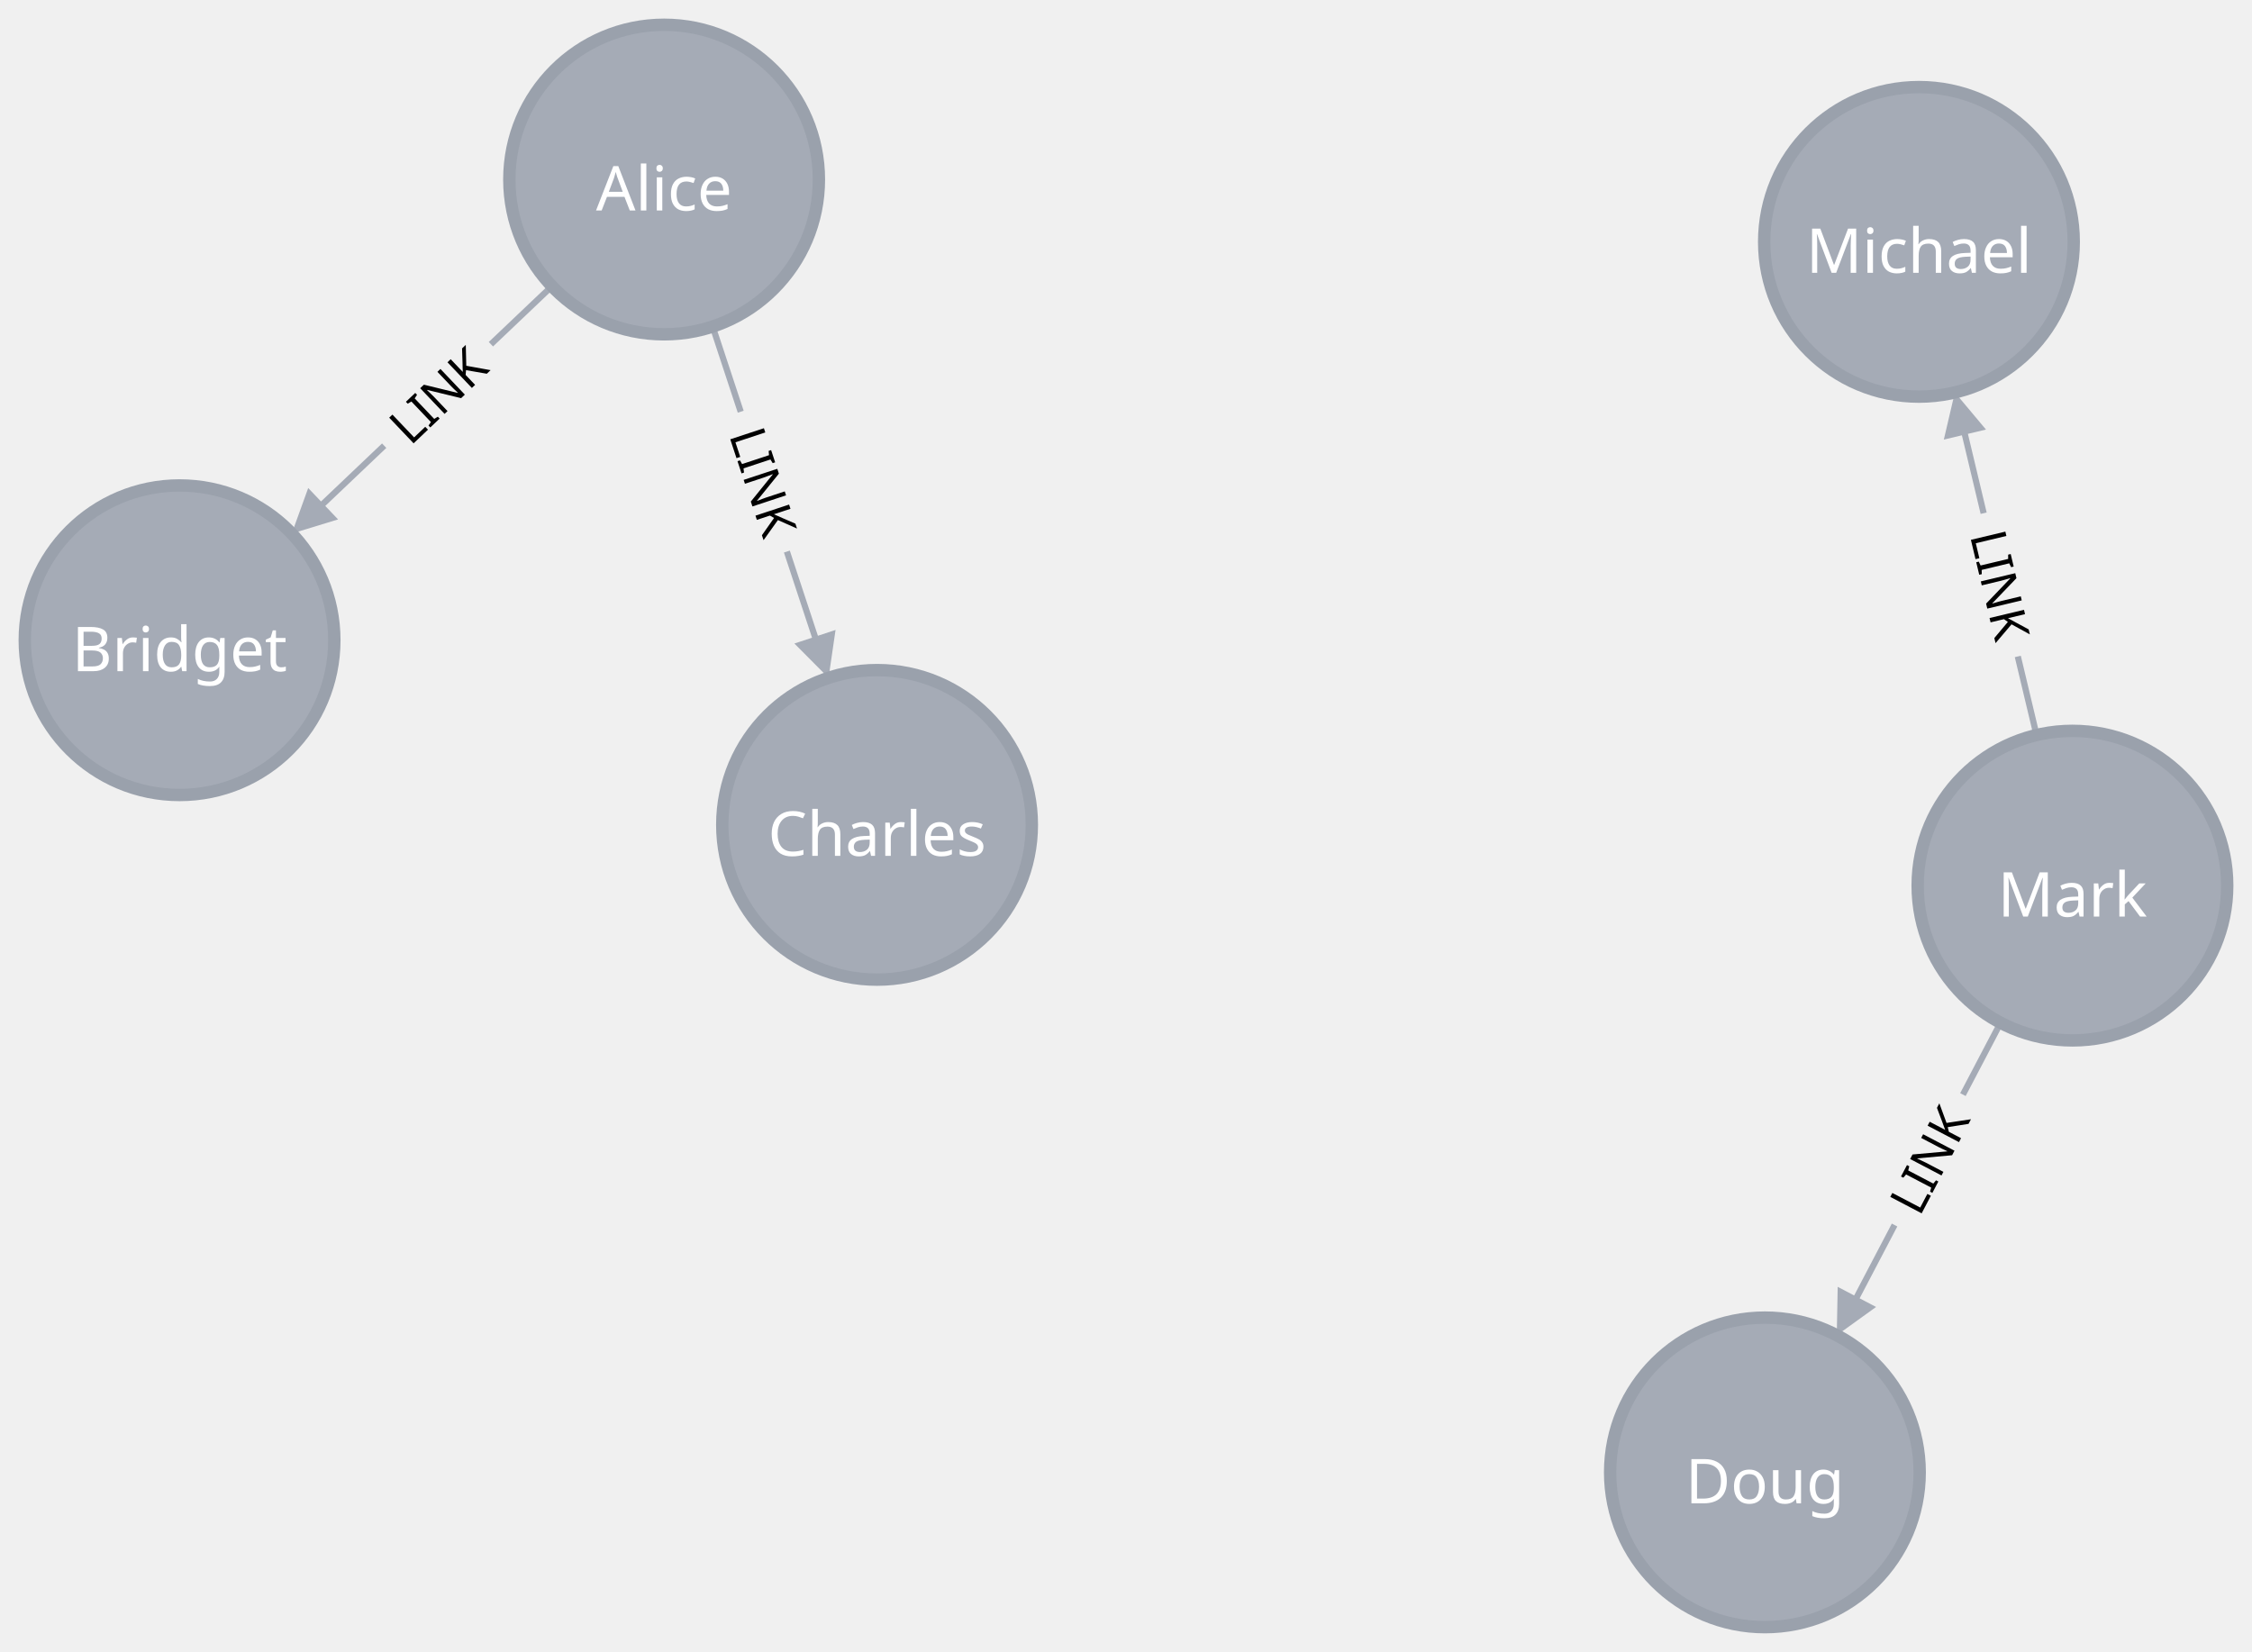
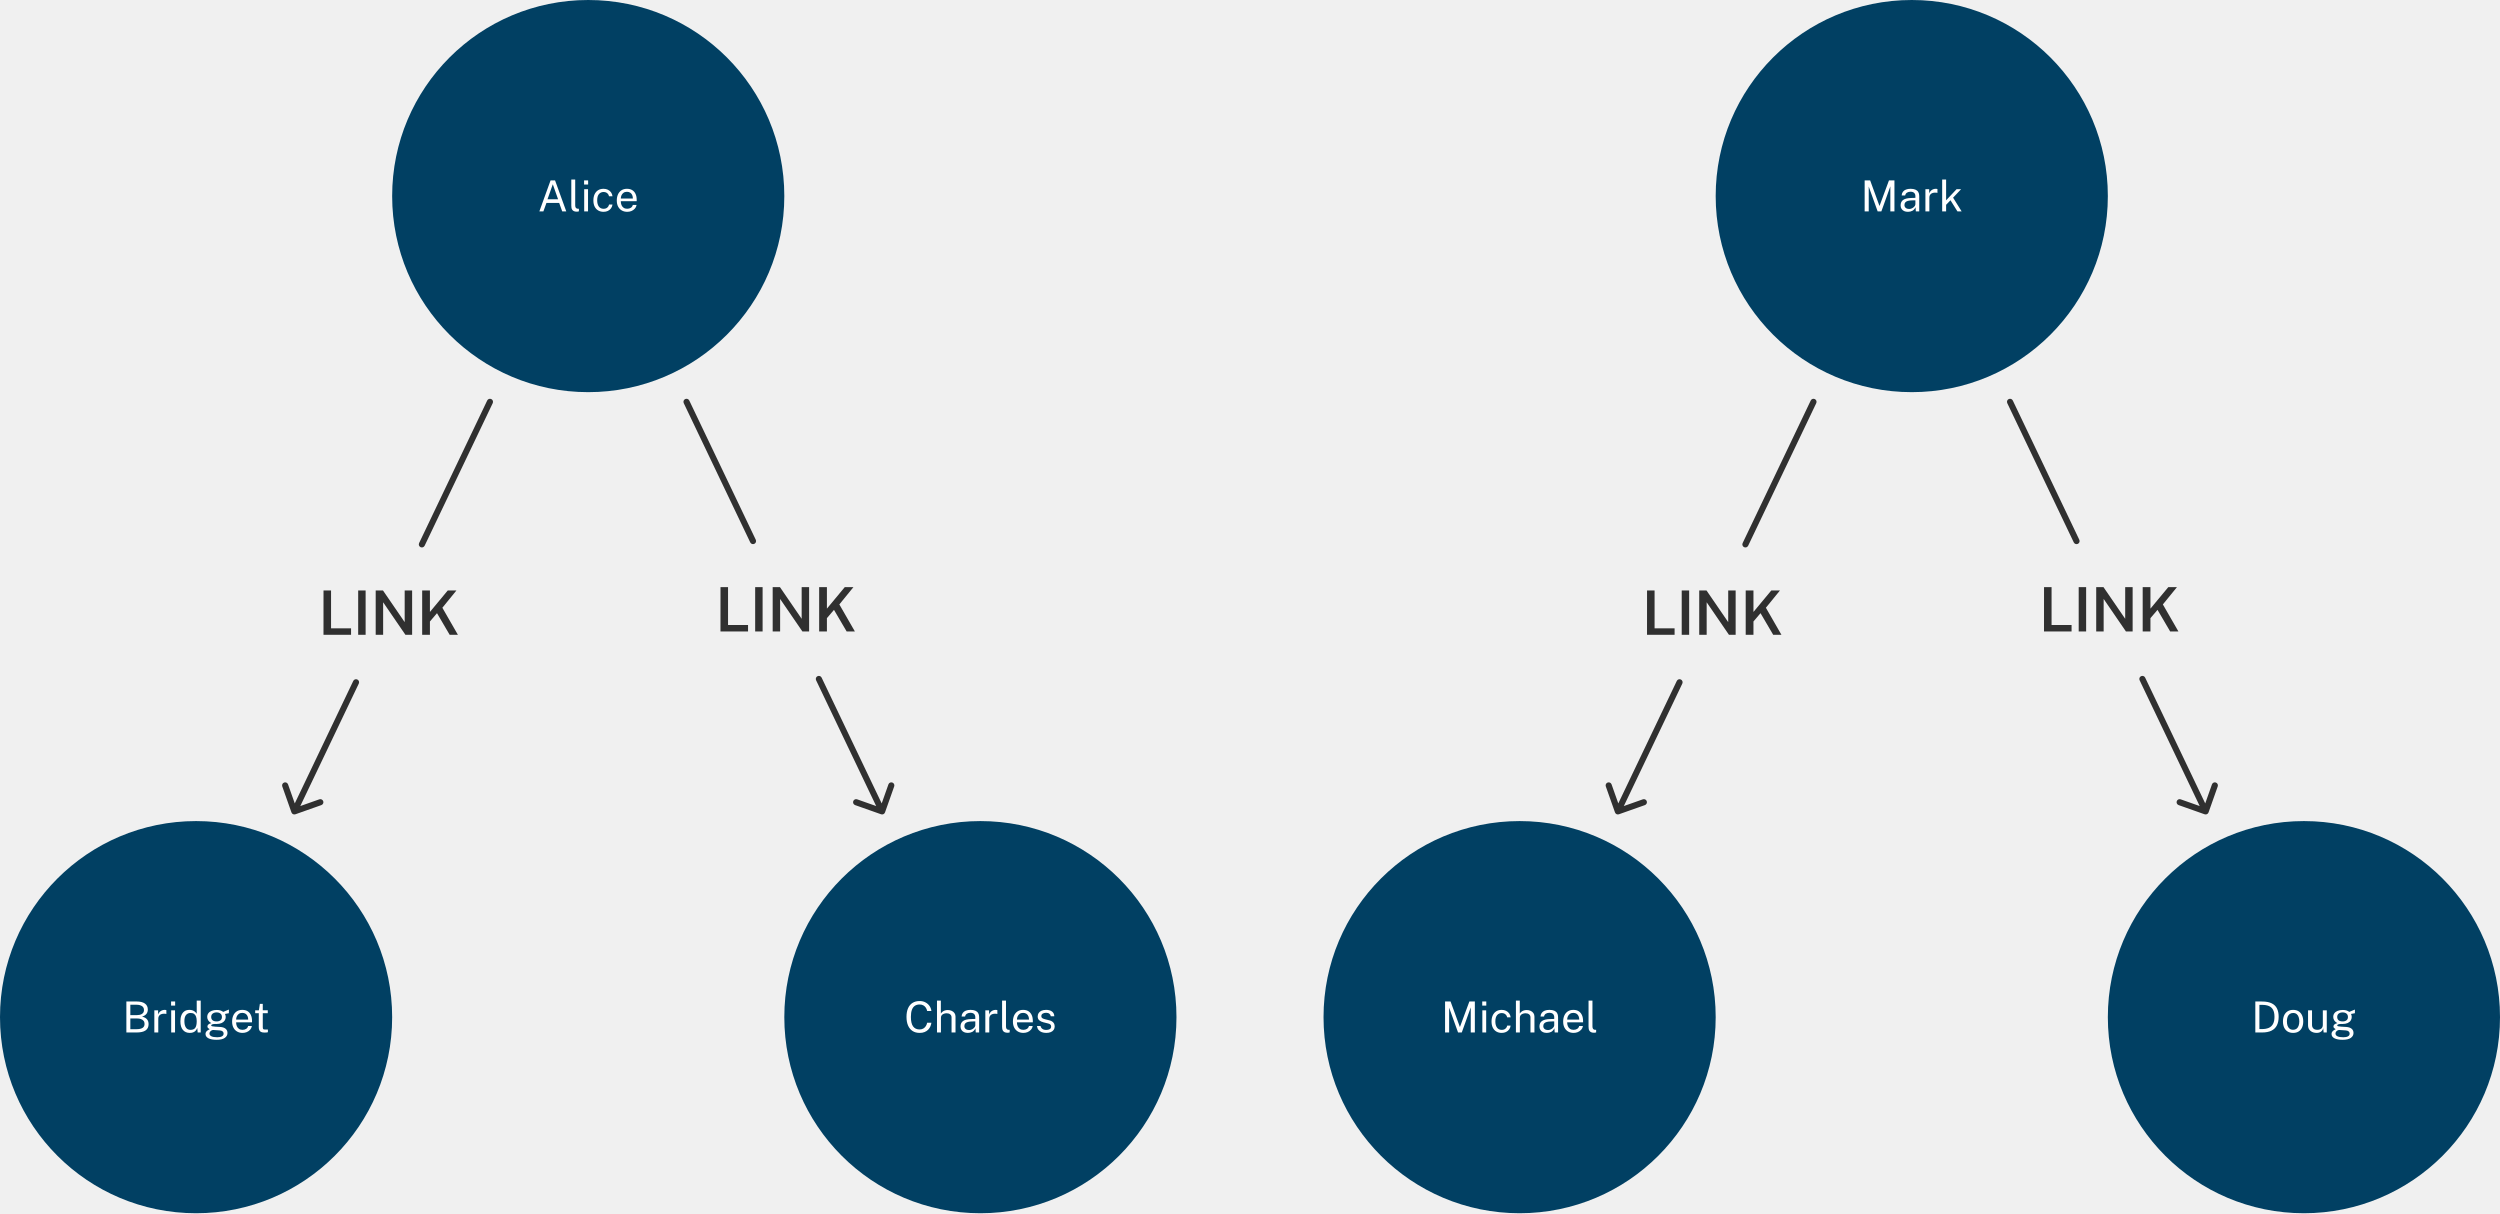
- <svg xmlns="http://www.w3.org/2000/svg" width="363.722" height="266.815" viewBox="-94.558 -27.415 363.722 266.815">
-   <g class="layer relationships">
-     <g class="relationship" transform="translate(240.1642 115.6295) rotate(477.6593)">
-       <path class="outline" fill="#A5ABB6" stroke="none" d="M 25 0.5 L 38.106 0.5 L 38.106 -0.5 L 25 -0.5 Z M 61.891 0.5 L 74.997 0.5 L 74.997 3.5 L 81.997 0 L 74.997 -3.5 L 74.997 -0.5 L 61.891 -0.5 Z" />
-       <text text-anchor="middle" pointer-events="none" font-size="8px" fill="#000000" x="49.999" y="3" transform="rotate(180 49.99865 0)" font-family="sans-serif">LINK</text>
-     </g>
-     <g class="relationship" transform="translate(240.1642 115.6295) rotate(256.5901)">
-       <path class="outline" fill="#A5ABB6" stroke="none" d="M 25 0.5 L 38.055 0.5 L 38.055 -0.5 L 25 -0.5 Z M 61.84 0.5 L 74.895 0.5 L 74.895 3.5 L 81.895 0 L 74.895 -3.5 L 74.895 -0.5 L 61.84 -0.5 Z" />
-       <text text-anchor="middle" pointer-events="none" font-size="8px" fill="#000000" x="49.947" y="3" transform="rotate(180 49.94735 0)" font-family="sans-serif">LINK</text>
-     </g>
-     <g class="relationship" transform="translate(12.70404 1.584596) rotate(431.7393)">
-       <path class="outline" fill="#A5ABB6" stroke="none" d="M 25 0.5 L 39.487 0.5 L 39.487 -0.5 L 25 -0.5 Z M 63.272 0.5 L 77.759 0.5 L 77.759 3.5 L 84.759 0 L 77.759 -3.5 L 77.759 -0.5 L 63.272 -0.5 Z" />
-       <text text-anchor="middle" pointer-events="none" font-size="8px" fill="#000000" x="51.379" y="3" font-family="sans-serif">LINK</text>
-     </g>
-     <g class="relationship" transform="translate(12.70404 1.584596) rotate(496.4465)">
-       <path class="outline" fill="#A5ABB6" stroke="none" d="M 25 0.5 L 38.601 0.5 L 38.601 -0.5 L 25 -0.5 Z M 62.386 0.5 L 75.988 0.5 L 75.988 3.5 L 82.988 0 L 75.988 -3.5 L 75.988 -0.5 L 62.386 -0.5 Z" />
-       <text text-anchor="middle" pointer-events="none" font-size="8px" fill="#000000" x="50.494" y="3" transform="rotate(180 50.49379 0)" font-family="sans-serif">LINK</text>
-     </g>
-   </g>
-   <g class="layer nodes">
-     <g class="node" transform="translate(47.09594,105.8158)">
-       <circle class="outline" cx="0" cy="0" r="25" fill="#A5ABB6" stroke="#9AA1AC" stroke-width="2px" />
-       <text text-anchor="middle" pointer-events="none" font-family="sans-serif" dy="1.562" font-size="25" fill="#FFFFFF" />
-       <text text-anchor="middle" pointer-events="none" y="5" font-size="10px" fill="#FFFFFF" font-family="sans-serif"> Charles</text>
-     </g>
-     <g class="node" transform="translate(190.4946,210.3995)">
-       <circle class="outline" cx="0" cy="0" r="25" fill="#A5ABB6" stroke="#9AA1AC" stroke-width="2px" />
-       <text text-anchor="middle" pointer-events="none" font-family="sans-serif" dy="1.562" font-size="25" fill="#FFFFFF" />
-       <text text-anchor="middle" pointer-events="none" y="5" font-size="10px" fill="#FFFFFF" font-family="sans-serif"> Doug</text>
-     </g>
-     <g class="node" transform="translate(240.1642,115.6295)">
-       <circle class="outline" cx="0" cy="0" r="25" fill="#A5ABB6" stroke="#9AA1AC" stroke-width="2px" />
-       <text text-anchor="middle" pointer-events="none" font-family="sans-serif" dy="1.562" font-size="25" fill="#FFFFFF" />
-       <text text-anchor="middle" pointer-events="none" y="5" font-size="10px" fill="#FFFFFF" font-family="sans-serif"> Mark</text>
-     </g>
-     <g class="node" transform="translate(215.3737,11.64919)">
-       <circle class="outline" cx="0" cy="0" r="25" fill="#A5ABB6" stroke="#9AA1AC" stroke-width="2px" />
-       <text text-anchor="middle" pointer-events="none" font-family="sans-serif" dy="1.562" font-size="25" fill="#FFFFFF" />
-       <text text-anchor="middle" pointer-events="none" y="5" font-size="10px" fill="#FFFFFF" font-family="sans-serif"> Michael</text>
-     </g>
-     <g class="node" transform="translate(12.70404,1.584596)">
-       <circle class="outline" cx="0" cy="0" r="25" fill="#A5ABB6" stroke="#9AA1AC" stroke-width="2px" />
-       <text text-anchor="middle" pointer-events="none" font-family="sans-serif" dy="1.562" font-size="25" fill="#FFFFFF" />
-       <text text-anchor="middle" pointer-events="none" y="5" font-size="10px" fill="#FFFFFF" font-family="sans-serif"> Alice</text>
-     </g>
-     <g class="node" transform="translate(-65.55797,75.99142)">
-       <circle class="outline" cx="0" cy="0" r="25" fill="#A5ABB6" stroke="#9AA1AC" stroke-width="2px" />
-       <text text-anchor="middle" pointer-events="none" font-family="sans-serif" dy="1.562" font-size="25" fill="#FFFFFF" />
-       <text text-anchor="middle" pointer-events="none" y="5" font-size="10px" fill="#FFFFFF" font-family="sans-serif"> Bridget</text>
-     </g>
-   </g>
+ <svg xmlns="http://www.w3.org/2000/svg" width="816" height="396" viewBox="0 0 816 396" fill="none">
+   <path d="M256 332C256 296.654 284.654 268 320 268C355.346 268 384 296.654 384 332C384 367.346 355.346 396 320 396C284.654 396 256 367.346 256 332Z" fill="#014063" />
+   <path d="M300.185 337.14C299.275 337.14 298.498 336.932 297.854 336.517C297.215 336.102 296.725 335.504 296.384 334.725C296.048 333.946 295.88 333.005 295.88 331.904C295.88 330.807 296.048 329.874 296.384 329.104C296.72 328.334 297.208 327.748 297.847 327.347C298.491 326.941 299.27 326.738 300.185 326.738C300.899 326.738 301.531 326.887 302.082 327.186C302.633 327.48 303.076 327.874 303.412 328.369C303.748 328.864 303.946 329.407 304.007 330H302.628C302.553 329.603 302.411 329.244 302.201 328.922C301.991 328.6 301.716 328.343 301.375 328.152C301.034 327.961 300.626 327.865 300.15 327.865C299.539 327.865 299.021 328.01 298.596 328.299C298.176 328.584 297.856 329.025 297.637 329.622C297.422 330.219 297.315 330.985 297.315 331.918C297.315 333.327 297.555 334.363 298.036 335.026C298.521 335.684 299.226 336.013 300.15 336.013C300.626 336.013 301.034 335.913 301.375 335.712C301.716 335.511 301.991 335.243 302.201 334.907C302.411 334.571 302.553 334.207 302.628 333.815H304.007C303.956 334.244 303.839 334.66 303.657 335.061C303.48 335.458 303.235 335.812 302.922 336.125C302.609 336.438 302.224 336.685 301.767 336.867C301.314 337.049 300.787 337.14 300.185 337.14ZM305.834 337V326.598H307.094V330.826C307.215 330.625 307.378 330.439 307.584 330.266C307.789 330.089 308.039 329.946 308.333 329.839C308.627 329.727 308.967 329.671 309.355 329.671C309.826 329.671 310.253 329.76 310.636 329.937C311.018 330.11 311.322 330.357 311.546 330.679C311.77 331.001 311.882 331.384 311.882 331.827V337H310.587V332.086C310.587 331.652 310.437 331.318 310.139 331.085C309.845 330.847 309.46 330.728 308.984 330.728C308.662 330.728 308.358 330.782 308.074 330.889C307.789 330.992 307.558 331.15 307.381 331.365C307.208 331.575 307.122 331.843 307.122 332.17V337H305.834ZM315.903 337.14C315.431 337.14 315.016 337.058 314.657 336.895C314.302 336.727 314.022 336.487 313.817 336.174C313.616 335.861 313.516 335.483 313.516 335.04C313.516 334.237 313.796 333.64 314.356 333.248C314.916 332.856 315.814 332.646 317.051 332.618L318.339 332.583V332.016C318.339 331.573 318.206 331.223 317.94 330.966C317.674 330.705 317.263 330.574 316.708 330.574C316.292 330.579 315.926 330.677 315.609 330.868C315.291 331.059 315.088 331.372 315 331.806H313.859C313.887 331.335 314.017 330.938 314.251 330.616C314.489 330.289 314.822 330.042 315.252 329.874C315.681 329.706 316.187 329.622 316.771 329.622C317.401 329.622 317.923 329.711 318.339 329.888C318.759 330.065 319.071 330.327 319.277 330.672C319.487 331.017 319.592 331.442 319.592 331.946V337H318.486L318.388 335.642C318.112 336.207 317.758 336.599 317.324 336.818C316.894 337.033 316.421 337.14 315.903 337.14ZM316.288 336.209C316.535 336.209 316.778 336.165 317.016 336.076C317.258 335.987 317.478 335.868 317.674 335.719C317.874 335.565 318.035 335.395 318.157 335.208C318.278 335.017 318.339 334.821 318.339 334.62V333.381L317.268 333.402C316.712 333.411 316.25 333.467 315.882 333.57C315.513 333.673 315.235 333.834 315.049 334.053C314.862 334.272 314.769 334.559 314.769 334.914C314.769 335.32 314.911 335.637 315.196 335.866C315.48 336.095 315.844 336.209 316.288 336.209ZM321.611 337V329.762H322.843V331.155C322.964 330.81 323.135 330.525 323.354 330.301C323.573 330.072 323.823 329.902 324.103 329.79C324.388 329.678 324.682 329.622 324.985 329.622C325.092 329.622 325.197 329.629 325.3 329.643C325.403 329.657 325.482 329.68 325.538 329.713V330.966C325.468 330.933 325.377 330.912 325.265 330.903C325.158 330.889 325.067 330.882 324.992 330.882C324.703 330.863 324.432 330.882 324.18 330.938C323.928 330.989 323.706 331.08 323.515 331.211C323.324 331.342 323.172 331.514 323.06 331.729C322.953 331.939 322.899 332.196 322.899 332.499V337H321.611ZM328.907 337.091C328.515 337.091 328.197 337.037 327.955 336.93C327.717 336.823 327.532 336.678 327.402 336.496C327.276 336.314 327.189 336.106 327.143 335.873C327.101 335.635 327.08 335.39 327.08 335.138V326.598H328.354V335.012C328.354 335.376 328.424 335.649 328.564 335.831C328.708 336.013 328.909 336.113 329.166 336.132L329.558 336.139V336.979C329.45 337.012 329.338 337.037 329.222 337.056C329.105 337.079 329 337.091 328.907 337.091ZM334.035 337.14C333.363 337.14 332.771 336.993 332.257 336.699C331.744 336.405 331.343 335.983 331.053 335.432C330.764 334.881 330.619 334.221 330.619 333.451C330.619 332.69 330.75 332.023 331.011 331.449C331.273 330.875 331.651 330.427 332.145 330.105C332.645 329.783 333.244 329.622 333.944 329.622C334.626 329.622 335.202 329.769 335.673 330.063C336.145 330.357 336.502 330.772 336.744 331.309C336.992 331.841 337.115 332.473 337.115 333.206V333.682H331.928C331.928 334.139 332.003 334.555 332.152 334.928C332.306 335.297 332.537 335.591 332.845 335.81C333.153 336.029 333.543 336.139 334.014 336.139C334.476 336.139 334.873 336.032 335.204 335.817C335.54 335.602 335.755 335.292 335.848 334.886H337.066C336.982 335.376 336.786 335.789 336.478 336.125C336.175 336.461 335.809 336.715 335.379 336.888C334.955 337.056 334.507 337.14 334.035 337.14ZM331.935 332.807H335.869C335.869 332.392 335.799 332.018 335.659 331.687C335.519 331.351 335.305 331.087 335.015 330.896C334.731 330.7 334.371 330.602 333.937 330.602C333.485 330.602 333.109 330.712 332.81 330.931C332.512 331.146 332.29 331.423 332.145 331.764C332.001 332.1 331.931 332.448 331.935 332.807ZM341.469 337.14C340.965 337.14 340.496 337.063 340.062 336.909C339.633 336.75 339.276 336.505 338.991 336.174C338.706 335.838 338.529 335.411 338.459 334.893H339.635C339.696 335.178 339.812 335.416 339.985 335.607C340.158 335.794 340.37 335.936 340.622 336.034C340.879 336.127 341.159 336.174 341.462 336.174C341.952 336.174 342.346 336.083 342.645 335.901C342.944 335.719 343.093 335.439 343.093 335.061C343.093 334.795 343.014 334.583 342.855 334.424C342.701 334.261 342.458 334.142 342.127 334.067L340.629 333.696C340.046 333.556 339.579 333.337 339.229 333.038C338.884 332.739 338.709 332.322 338.704 331.785C338.704 331.36 338.807 330.987 339.012 330.665C339.217 330.343 339.523 330.089 339.929 329.902C340.34 329.715 340.851 329.622 341.462 329.622C342.251 329.622 342.885 329.799 343.366 330.154C343.847 330.504 344.099 331.02 344.122 331.701H342.974C342.927 331.356 342.773 331.083 342.512 330.882C342.251 330.677 341.896 330.574 341.448 330.574C340.991 330.574 340.615 330.667 340.321 330.854C340.032 331.036 339.887 331.321 339.887 331.708C339.887 331.965 339.99 332.168 340.195 332.317C340.405 332.462 340.708 332.583 341.105 332.681L342.561 333.045C342.892 333.134 343.168 333.25 343.387 333.395C343.606 333.54 343.779 333.701 343.905 333.878C344.031 334.055 344.12 334.242 344.171 334.438C344.227 334.629 344.255 334.814 344.255 334.991C344.255 335.434 344.145 335.817 343.926 336.139C343.707 336.456 343.389 336.704 342.974 336.881C342.559 337.054 342.057 337.14 341.469 337.14Z" fill="white" />
+   <path d="M0 332C0 296.654 28.654 268 64 268C99.346 268 128 296.654 128 332C128 367.346 99.346 396 64 396C28.654 396 0 367.346 0 332Z" fill="#014063" />
+   <path d="M41.247 337V326.878H44.502C45.734 326.878 46.665 327.104 47.295 327.557C47.93 328.01 48.247 328.663 48.247 329.517C48.247 330.054 48.107 330.513 47.827 330.896C47.552 331.279 47.066 331.594 46.371 331.841C46.768 331.925 47.102 332.046 47.372 332.205C47.648 332.364 47.867 332.55 48.03 332.765C48.198 332.975 48.317 333.208 48.387 333.465C48.462 333.722 48.499 333.992 48.499 334.277C48.499 335.192 48.172 335.875 47.519 336.328C46.87 336.776 45.9 337 44.607 337H41.247ZM42.542 335.922H44.593C45.438 335.922 46.08 335.784 46.518 335.509C46.962 335.229 47.183 334.8 47.183 334.221C47.183 333.796 47.074 333.453 46.854 333.192C46.639 332.926 46.348 332.732 45.979 332.611C45.611 332.49 45.2 332.429 44.747 332.429H42.542V335.922ZM42.542 331.33H44.747C45.013 331.33 45.277 331.304 45.538 331.253C45.8 331.202 46.04 331.113 46.259 330.987C46.478 330.861 46.656 330.693 46.791 330.483C46.926 330.268 46.994 330 46.994 329.678C46.994 329.09 46.768 328.656 46.315 328.376C45.867 328.091 45.284 327.949 44.565 327.949H42.542V331.33ZM50.374 337V329.762H51.606V331.155C51.727 330.81 51.897 330.525 52.117 330.301C52.336 330.072 52.586 329.902 52.866 329.79C53.15 329.678 53.444 329.622 53.748 329.622C53.855 329.622 53.96 329.629 54.063 329.643C54.165 329.657 54.245 329.68 54.301 329.713V330.966C54.231 330.933 54.14 330.912 54.028 330.903C53.92 330.889 53.829 330.882 53.755 330.882C53.465 330.863 53.195 330.882 52.943 330.938C52.691 330.989 52.469 331.08 52.278 331.211C52.086 331.342 51.935 331.514 51.823 331.729C51.715 331.939 51.662 332.196 51.662 332.499V337H50.374ZM55.877 337V329.762H57.13V337H55.877ZM55.843 328.229V326.885H57.166V328.229H55.843ZM61.941 337.14C60.998 337.14 60.251 336.818 59.7 336.174C59.154 335.53 58.882 334.59 58.882 333.353C58.882 332.602 58.991 331.946 59.211 331.386C59.43 330.826 59.759 330.392 60.197 330.084C60.636 329.776 61.182 329.622 61.836 329.622C62.185 329.622 62.493 329.666 62.76 329.755C63.026 329.844 63.257 329.956 63.453 330.091C63.648 330.226 63.807 330.366 63.928 330.511C64.055 330.656 64.148 330.789 64.209 330.91V326.598H65.517V337H64.523L64.383 335.516C64.337 335.656 64.262 335.819 64.159 336.006C64.057 336.188 63.912 336.368 63.725 336.545C63.544 336.718 63.306 336.86 63.011 336.972C62.718 337.084 62.361 337.14 61.941 337.14ZM62.172 336.146C62.9 336.146 63.42 335.924 63.733 335.481C64.05 335.033 64.209 334.303 64.209 333.29C64.204 332.725 64.134 332.245 63.998 331.848C63.863 331.451 63.648 331.15 63.355 330.945C63.065 330.735 62.678 330.63 62.193 330.63C61.6 330.63 61.117 330.842 60.743 331.267C60.37 331.692 60.184 332.366 60.184 333.29C60.184 334.195 60.352 334.898 60.688 335.397C61.023 335.896 61.518 336.146 62.172 336.146ZM70.687 339.394C69.553 339.394 68.668 339.228 68.034 338.897C67.399 338.57 67.082 338.101 67.082 337.49C67.082 337.229 67.142 337.007 67.264 336.825C67.385 336.638 67.53 336.484 67.698 336.363C67.866 336.242 68.022 336.146 68.167 336.076C68.311 336.001 68.407 335.948 68.454 335.915C68.37 335.868 68.269 335.81 68.153 335.74C68.036 335.67 67.931 335.577 67.838 335.46C67.749 335.343 67.705 335.192 67.705 335.005C67.705 334.776 67.812 334.566 68.027 334.375C68.241 334.184 68.561 334.041 68.986 333.948C68.561 333.733 68.23 333.449 67.992 333.094C67.754 332.739 67.635 332.354 67.635 331.939C67.635 331.472 67.761 331.066 68.013 330.721C68.265 330.376 68.626 330.112 69.098 329.93C69.569 329.743 70.131 329.65 70.785 329.65C71.256 329.65 71.65 329.706 71.968 329.818C72.29 329.925 72.588 330.079 72.864 330.28C72.938 330.247 73.057 330.198 73.221 330.133C73.384 330.063 73.561 329.988 73.753 329.909C73.949 329.83 74.131 329.755 74.299 329.685C74.471 329.61 74.609 329.554 74.712 329.517L74.705 330.714L73.438 330.952C73.512 331.101 73.571 331.265 73.613 331.442C73.655 331.619 73.676 331.785 73.676 331.939C73.676 332.364 73.564 332.749 73.34 333.094C73.12 333.439 72.787 333.715 72.339 333.92C71.891 334.125 71.331 334.228 70.659 334.228C70.603 334.228 70.53 334.228 70.442 334.228C70.358 334.223 70.285 334.219 70.225 334.214C69.73 334.228 69.389 334.284 69.203 334.382C69.021 334.475 68.93 334.58 68.93 334.697C68.93 334.832 69.035 334.926 69.245 334.977C69.455 335.028 69.809 335.073 70.309 335.11C70.491 335.119 70.715 335.131 70.981 335.145C71.251 335.159 71.552 335.178 71.884 335.201C72.64 335.248 73.223 335.441 73.634 335.782C74.044 336.123 74.25 336.582 74.25 337.161C74.25 337.819 73.956 338.356 73.368 338.771C72.784 339.186 71.891 339.394 70.687 339.394ZM70.918 338.561C71.585 338.561 72.096 338.461 72.451 338.26C72.81 338.059 72.99 337.756 72.99 337.35C72.99 337.061 72.88 336.825 72.661 336.643C72.441 336.456 72.11 336.349 71.667 336.321L69.637 336.188C69.455 336.179 69.266 336.225 69.07 336.328C68.874 336.426 68.708 336.564 68.573 336.741C68.437 336.918 68.37 337.119 68.37 337.343C68.37 337.726 68.577 338.024 68.993 338.239C69.408 338.454 70.05 338.561 70.918 338.561ZM70.701 333.395C71.219 333.395 71.636 333.274 71.954 333.031C72.276 332.788 72.437 332.429 72.437 331.953C72.437 331.463 72.276 331.09 71.954 330.833C71.636 330.576 71.219 330.448 70.701 330.448C70.169 330.448 69.739 330.579 69.413 330.84C69.091 331.097 68.93 331.468 68.93 331.953C68.93 332.41 69.084 332.765 69.392 333.017C69.704 333.269 70.141 333.395 70.701 333.395ZM79.177 337.14C78.505 337.14 77.912 336.993 77.399 336.699C76.885 336.405 76.484 335.983 76.195 335.432C75.906 334.881 75.761 334.221 75.761 333.451C75.761 332.69 75.891 332.023 76.153 331.449C76.414 330.875 76.792 330.427 77.287 330.105C77.786 329.783 78.386 329.622 79.086 329.622C79.767 329.622 80.344 329.769 80.815 330.063C81.286 330.357 81.643 330.772 81.886 331.309C82.133 331.841 82.257 332.473 82.257 333.206V333.682H77.07C77.07 334.139 77.144 334.555 77.294 334.928C77.448 335.297 77.679 335.591 77.987 335.81C78.295 336.029 78.684 336.139 79.156 336.139C79.618 336.139 80.014 336.032 80.346 335.817C80.682 335.602 80.897 335.292 80.99 334.886H82.208C82.124 335.376 81.928 335.789 81.62 336.125C81.317 336.461 80.95 336.715 80.521 336.888C80.096 337.056 79.648 337.14 79.177 337.14ZM77.077 332.807H81.011C81.011 332.392 80.941 332.018 80.801 331.687C80.661 331.351 80.446 331.087 80.157 330.896C79.872 330.7 79.513 330.602 79.079 330.602C78.626 330.602 78.251 330.712 77.952 330.931C77.653 331.146 77.431 331.423 77.287 331.764C77.142 332.1 77.072 332.448 77.077 332.807ZM86.372 337.035C85.873 337.035 85.486 336.967 85.21 336.832C84.935 336.697 84.741 336.496 84.629 336.23C84.522 335.964 84.468 335.637 84.468 335.25V330.707H83.292V329.762H84.503L84.818 327.655H85.77V329.755H87.401V330.707H85.77V335.208C85.77 335.465 85.796 335.654 85.847 335.775C85.903 335.892 85.994 335.966 86.12 335.999C86.246 336.032 86.424 336.048 86.652 336.048H87.443V336.916C87.355 336.949 87.219 336.977 87.037 337C86.86 337.023 86.638 337.035 86.372 337.035Z" fill="white" />
+   <path d="M128 64C128 28.654 156.654 0 192 0C227.346 0 256 28.654 256 64C256 99.346 227.346 128 192 128C156.654 128 128 99.346 128 64Z" fill="#014063" />
+   <path d="M176.045 69L179.706 58.878H181.169L184.83 69H183.507L182.513 66.228H178.362L177.361 69H176.045ZM178.705 65.038H182.156L180.434 60.145L178.705 65.038ZM188.301 69.091C187.909 69.091 187.592 69.037 187.349 68.93C187.111 68.823 186.927 68.678 186.796 68.496C186.67 68.314 186.584 68.106 186.537 67.873C186.495 67.635 186.474 67.39 186.474 67.138V58.598H187.748V67.012C187.748 67.376 187.818 67.649 187.958 67.831C188.103 68.013 188.304 68.113 188.56 68.132L188.952 68.139V68.979C188.845 69.012 188.733 69.037 188.616 69.056C188.5 69.079 188.395 69.091 188.301 69.091ZM190.679 69V61.762H191.932V69H190.679ZM190.644 60.229V58.885H191.967V60.229H190.644ZM197.015 69.14C196.362 69.14 195.783 68.998 195.279 68.713C194.78 68.428 194.388 68.008 194.103 67.453C193.823 66.898 193.683 66.216 193.683 65.409C193.683 64.653 193.812 63.993 194.068 63.428C194.33 62.859 194.708 62.415 195.202 62.098C195.702 61.781 196.306 61.622 197.015 61.622C197.533 61.622 197.998 61.722 198.408 61.923C198.824 62.119 199.164 62.399 199.43 62.763C199.696 63.127 199.86 63.556 199.92 64.051H198.772C198.73 63.799 198.632 63.568 198.478 63.358C198.329 63.148 198.131 62.98 197.883 62.854C197.641 62.728 197.354 62.665 197.022 62.665C196.402 62.665 195.895 62.889 195.503 63.337C195.116 63.785 194.922 64.471 194.922 65.395C194.922 66.23 195.1 66.9 195.454 67.404C195.814 67.903 196.341 68.153 197.036 68.153C197.368 68.153 197.657 68.09 197.904 67.964C198.152 67.833 198.35 67.663 198.499 67.453C198.649 67.238 198.744 67.01 198.786 66.767H199.913C199.853 67.252 199.687 67.672 199.416 68.027C199.15 68.382 198.81 68.657 198.394 68.853C197.984 69.044 197.524 69.14 197.015 69.14ZM204.736 69.14C204.064 69.14 203.472 68.993 202.958 68.699C202.445 68.405 202.044 67.983 201.754 67.432C201.465 66.881 201.32 66.221 201.32 65.451C201.32 64.69 201.451 64.023 201.712 63.449C201.974 62.875 202.352 62.427 202.846 62.105C203.346 61.783 203.945 61.622 204.645 61.622C205.327 61.622 205.903 61.769 206.374 62.063C206.846 62.357 207.203 62.772 207.445 63.309C207.693 63.841 207.816 64.473 207.816 65.206V65.682H202.629C202.629 66.139 202.704 66.555 202.853 66.928C203.007 67.297 203.238 67.591 203.546 67.81C203.854 68.029 204.244 68.139 204.715 68.139C205.177 68.139 205.574 68.032 205.905 67.817C206.241 67.602 206.456 67.292 206.549 66.886H207.767C207.683 67.376 207.487 67.789 207.179 68.125C206.876 68.461 206.51 68.715 206.08 68.888C205.656 69.056 205.208 69.14 204.736 69.14ZM202.636 64.807H206.57C206.57 64.392 206.5 64.018 206.36 63.687C206.22 63.351 206.006 63.087 205.716 62.896C205.432 62.7 205.072 62.602 204.638 62.602C204.186 62.602 203.81 62.712 203.511 62.931C203.213 63.146 202.991 63.423 202.846 63.764C202.702 64.1 202.632 64.448 202.636 64.807Z" fill="white" />
+   <path d="M224.978 130.727C224.74 130.229 224.143 130.018 223.644 130.256C223.146 130.494 222.935 131.091 223.173 131.589L224.075 131.158L224.978 130.727ZM244.88 177.039C245.118 177.537 245.715 177.748 246.214 177.51C246.712 177.272 246.923 176.675 246.685 176.177L245.783 176.608L244.88 177.039ZM268.178 221.177C267.939 220.679 267.343 220.468 266.844 220.706C266.346 220.944 266.135 221.541 266.373 222.039L267.275 221.608L268.178 221.177ZM267.793 222.692L266.89 223.123V223.123L267.793 222.692ZM287.591 265.784C288.111 265.969 288.683 265.696 288.867 265.175L291.867 256.69C292.051 256.169 291.778 255.598 291.257 255.414C290.736 255.229 290.165 255.502 289.981 256.023L287.315 263.566L279.772 260.899C279.251 260.715 278.68 260.988 278.496 261.508C278.312 262.029 278.585 262.601 279.105 262.785L287.591 265.784ZM224.075 131.158L223.173 131.589L244.88 177.039L245.783 176.608L246.685 176.177L224.978 130.727L224.075 131.158ZM267.275 221.608L266.373 222.039L266.89 223.123L267.793 222.692L268.695 222.261L268.178 221.177L267.275 221.608ZM267.793 222.692L266.89 223.123L287.022 265.273L287.924 264.842L288.826 264.411L268.695 222.261L267.793 222.692Z" fill="black" fill-opacity="0.8" />
+   <path d="M235.162 206.108L235.172 191.648H237.632V204.008H244.162V206.108H235.162ZM246.485 206.108V191.648H248.915V206.108H246.485ZM252.202 206.108V191.648H254.582L261.662 201.978V191.648H264.093V206.108H261.903L254.632 195.498V206.108H252.202ZM267.373 206.108V191.648H269.903V198.658L275.723 191.648H278.553L273.963 197.288L279.033 206.108H276.343L272.213 199.058L269.903 201.768V206.108H267.373Z" fill="black" fill-opacity="0.8" />
+   <path d="M160.826 131.589C161.064 131.091 160.853 130.494 160.355 130.256C159.857 130.018 159.26 130.229 159.022 130.727L159.924 131.158L160.826 131.589ZM159.493 132.061L160.395 132.492V132.492L159.493 132.061ZM138.217 176.608L137.314 176.177V176.177L138.217 176.608ZM136.797 177.261C136.558 177.759 136.77 178.356 137.268 178.594C137.766 178.832 138.363 178.621 138.601 178.123L137.699 177.692L136.797 177.261ZM117.109 223.123C117.347 222.625 117.136 222.028 116.637 221.79C116.139 221.552 115.542 221.763 115.304 222.261L116.206 222.692L117.109 223.123ZM95.132 265.175C95.317 265.696 95.888 265.969 96.409 265.784L104.894 262.785C105.415 262.601 105.687 262.029 105.503 261.508C105.319 260.988 104.748 260.715 104.227 260.899L96.685 263.566L94.018 256.023C93.834 255.502 93.263 255.229 92.742 255.414C92.221 255.598 91.948 256.169 92.132 256.69L95.132 265.175ZM159.924 131.158L159.022 130.727L158.591 131.63L159.493 132.061L160.395 132.492L160.826 131.589L159.924 131.158ZM159.493 132.061L158.591 131.63L137.314 176.177L138.217 176.608L139.119 177.039L160.395 132.492L159.493 132.061ZM138.217 176.608L137.314 176.177L136.797 177.261L137.699 177.692L138.601 178.123L139.119 177.039L138.217 176.608ZM116.206 222.692L115.304 222.261L95.173 264.411L96.075 264.842L96.978 265.273L117.109 223.123L116.206 222.692Z" fill="black" fill-opacity="0.8" />
+   <path d="M105.586 207.192L105.596 192.732H108.056V205.092H114.586V207.192H105.586ZM116.909 207.192V192.732H119.339V207.192H116.909ZM122.626 207.192V192.732H125.006L132.086 203.062V192.732H134.516V207.192H132.326L125.056 196.582V207.192H122.626ZM137.797 207.192V192.732H140.327V199.742L146.147 192.732H148.977L144.387 198.372L149.457 207.192H146.767L142.637 200.142L140.327 202.852V207.192H137.797Z" fill="black" fill-opacity="0.8" />
+   <path d="M688 332C688 296.654 716.654 268 752 268C787.346 268 816 296.654 816 332C816 367.346 787.346 396 752 396C716.654 396 688 367.346 688 332Z" fill="#014063" />
+   <path d="M736.138 337V326.878C736.17 326.878 736.268 326.88 736.432 326.885C736.6 326.885 736.803 326.885 737.041 326.885C737.279 326.88 737.526 326.88 737.783 326.885C738.039 326.885 738.275 326.887 738.49 326.892C739.731 326.911 740.737 327.114 741.507 327.501C742.281 327.884 742.848 328.441 743.208 329.174C743.572 329.907 743.754 330.807 743.754 331.876C743.754 332.996 743.558 333.936 743.166 334.697C742.778 335.458 742.186 336.032 741.388 336.419C740.594 336.806 739.584 337 738.357 337H736.138ZM737.468 335.887H738.357C739.192 335.887 739.911 335.759 740.513 335.502C741.115 335.241 741.577 334.818 741.899 334.235C742.225 333.652 742.389 332.872 742.389 331.897C742.389 330.922 742.23 330.149 741.913 329.58C741.6 329.011 741.147 328.605 740.555 328.362C739.962 328.115 739.248 327.991 738.413 327.991H737.468V335.887ZM748.477 337.14C747.809 337.14 747.226 336.998 746.727 336.713C746.232 336.424 745.847 336.001 745.572 335.446C745.296 334.891 745.159 334.212 745.159 333.409C745.159 332.653 745.287 331.99 745.544 331.421C745.8 330.852 746.176 330.411 746.671 330.098C747.165 329.781 747.77 329.622 748.484 329.622C749.151 329.622 749.73 329.769 750.22 330.063C750.71 330.352 751.09 330.779 751.361 331.344C751.636 331.909 751.774 332.597 751.774 333.409C751.774 334.146 751.648 334.795 751.396 335.355C751.144 335.915 750.773 336.354 750.283 336.671C749.797 336.984 749.195 337.14 748.477 337.14ZM748.484 336.118C748.913 336.118 749.277 336.008 749.576 335.789C749.874 335.57 750.101 335.255 750.255 334.844C750.413 334.433 750.493 333.946 750.493 333.381C750.493 332.863 750.423 332.399 750.283 331.988C750.147 331.573 749.933 331.244 749.639 331.001C749.345 330.758 748.96 330.637 748.484 330.637C748.045 330.637 747.674 330.747 747.371 330.966C747.067 331.181 746.836 331.493 746.678 331.904C746.524 332.315 746.447 332.807 746.447 333.381C746.447 333.89 746.514 334.352 746.65 334.767C746.79 335.182 747.009 335.511 747.308 335.754C747.611 335.997 748.003 336.118 748.484 336.118ZM756.127 337.14C755.749 337.135 755.392 337.082 755.056 336.979C754.725 336.872 754.431 336.715 754.174 336.51C753.918 336.305 753.715 336.05 753.565 335.747C753.421 335.439 753.348 335.082 753.348 334.676V329.762H754.643V334.543C754.643 335.014 754.788 335.397 755.077 335.691C755.371 335.985 755.812 336.132 756.4 336.132C756.932 336.132 757.359 335.994 757.681 335.719C758.008 335.439 758.171 335.024 758.171 334.473V329.762H759.459V337H758.43L758.297 335.614C758.209 335.978 758.057 336.272 757.842 336.496C757.632 336.72 757.378 336.886 757.079 336.993C756.785 337.096 756.468 337.145 756.127 337.14ZM764.62 339.394C763.486 339.394 762.602 339.228 761.967 338.897C761.333 338.57 761.015 338.101 761.015 337.49C761.015 337.229 761.076 337.007 761.197 336.825C761.319 336.638 761.463 336.484 761.631 336.363C761.799 336.242 761.956 336.146 762.1 336.076C762.245 336.001 762.341 335.948 762.387 335.915C762.303 335.868 762.203 335.81 762.086 335.74C761.97 335.67 761.865 335.577 761.771 335.46C761.683 335.343 761.638 335.192 761.638 335.005C761.638 334.776 761.746 334.566 761.96 334.375C762.175 334.184 762.495 334.041 762.919 333.948C762.495 333.733 762.163 333.449 761.925 333.094C761.687 332.739 761.568 332.354 761.568 331.939C761.568 331.472 761.694 331.066 761.946 330.721C762.198 330.376 762.56 330.112 763.031 329.93C763.503 329.743 764.065 329.65 764.718 329.65C765.19 329.65 765.584 329.706 765.901 329.818C766.223 329.925 766.522 330.079 766.797 330.28C766.872 330.247 766.991 330.198 767.154 330.133C767.318 330.063 767.495 329.988 767.686 329.909C767.882 329.83 768.064 329.755 768.232 329.685C768.405 329.61 768.543 329.554 768.645 329.517L768.638 330.714L767.371 330.952C767.446 331.101 767.504 331.265 767.546 331.442C767.588 331.619 767.609 331.785 767.609 331.939C767.609 332.364 767.497 332.749 767.273 333.094C767.054 333.439 766.72 333.715 766.272 333.92C765.824 334.125 765.264 334.228 764.592 334.228C764.536 334.228 764.464 334.228 764.375 334.228C764.291 334.223 764.219 334.219 764.158 334.214C763.664 334.228 763.323 334.284 763.136 334.382C762.954 334.475 762.863 334.58 762.863 334.697C762.863 334.832 762.968 334.926 763.178 334.977C763.388 335.028 763.743 335.073 764.242 335.11C764.424 335.119 764.648 335.131 764.914 335.145C765.185 335.159 765.486 335.178 765.817 335.201C766.573 335.248 767.157 335.441 767.567 335.782C767.978 336.123 768.183 336.582 768.183 337.161C768.183 337.819 767.889 338.356 767.301 338.771C766.718 339.186 765.824 339.394 764.62 339.394ZM764.851 338.561C765.519 338.561 766.03 338.461 766.384 338.26C766.744 338.059 766.923 337.756 766.923 337.35C766.923 337.061 766.814 336.825 766.594 336.643C766.375 336.456 766.044 336.349 765.6 336.321L763.57 336.188C763.388 336.179 763.199 336.225 763.003 336.328C762.807 336.426 762.642 336.564 762.506 336.741C762.371 336.918 762.303 337.119 762.303 337.343C762.303 337.726 762.511 338.024 762.926 338.239C763.342 338.454 763.983 338.561 764.851 338.561ZM764.634 333.395C765.152 333.395 765.57 333.274 765.887 333.031C766.209 332.788 766.37 332.429 766.37 331.953C766.37 331.463 766.209 331.09 765.887 330.833C765.57 330.576 765.152 330.448 764.634 330.448C764.102 330.448 763.673 330.579 763.346 330.84C763.024 331.097 762.863 331.468 762.863 331.953C762.863 332.41 763.017 332.765 763.325 333.017C763.638 333.269 764.074 333.395 764.634 333.395Z" fill="white" />
+   <path d="M432 332C432 296.654 460.654 268 496 268C531.346 268 560 296.654 560 332C560 367.346 531.346 396 496 396C460.654 396 432 367.346 432 332Z" fill="#014063" />
+   <path d="M471.668 337V326.878H473.46L476.512 335.236L479.606 326.878H481.391V337H480.054V328.817L477.121 337H475.91L472.998 328.894V337H471.668ZM483.837 337V329.762H485.09V337H483.837ZM483.802 328.229V326.885H485.125V328.229H483.802ZM490.173 337.14C489.52 337.14 488.941 336.998 488.437 336.713C487.938 336.428 487.546 336.008 487.261 335.453C486.981 334.898 486.841 334.216 486.841 333.409C486.841 332.653 486.97 331.993 487.226 331.428C487.488 330.859 487.866 330.415 488.36 330.098C488.86 329.781 489.464 329.622 490.173 329.622C490.691 329.622 491.156 329.722 491.566 329.923C491.982 330.119 492.322 330.399 492.588 330.763C492.854 331.127 493.018 331.556 493.078 332.051H491.93C491.888 331.799 491.79 331.568 491.636 331.358C491.487 331.148 491.289 330.98 491.041 330.854C490.799 330.728 490.512 330.665 490.18 330.665C489.56 330.665 489.053 330.889 488.661 331.337C488.274 331.785 488.08 332.471 488.08 333.395C488.08 334.23 488.258 334.9 488.612 335.404C488.972 335.903 489.499 336.153 490.194 336.153C490.526 336.153 490.815 336.09 491.062 335.964C491.31 335.833 491.508 335.663 491.657 335.453C491.807 335.238 491.902 335.01 491.944 334.767H493.071C493.011 335.252 492.845 335.672 492.574 336.027C492.308 336.382 491.968 336.657 491.552 336.853C491.142 337.044 490.682 337.14 490.173 337.14ZM494.795 337V326.598H496.055V330.826C496.176 330.625 496.339 330.439 496.545 330.266C496.75 330.089 497 329.946 497.294 329.839C497.588 329.727 497.928 329.671 498.316 329.671C498.787 329.671 499.214 329.76 499.597 329.937C499.979 330.11 500.283 330.357 500.507 330.679C500.731 331.001 500.843 331.384 500.843 331.827V337H499.548V332.086C499.548 331.652 499.398 331.318 499.1 331.085C498.806 330.847 498.421 330.728 497.945 330.728C497.623 330.728 497.319 330.782 497.035 330.889C496.75 330.992 496.519 331.15 496.342 331.365C496.169 331.575 496.083 331.843 496.083 332.17V337H494.795ZM504.864 337.14C504.392 337.14 503.977 337.058 503.618 336.895C503.263 336.727 502.983 336.487 502.778 336.174C502.577 335.861 502.477 335.483 502.477 335.04C502.477 334.237 502.757 333.64 503.317 333.248C503.877 332.856 504.775 332.646 506.012 332.618L507.3 332.583V332.016C507.3 331.573 507.167 331.223 506.901 330.966C506.635 330.705 506.224 330.574 505.669 330.574C505.253 330.579 504.887 330.677 504.57 330.868C504.252 331.059 504.049 331.372 503.961 331.806H502.82C502.848 331.335 502.978 330.938 503.212 330.616C503.45 330.289 503.783 330.042 504.213 329.874C504.642 329.706 505.148 329.622 505.732 329.622C506.362 329.622 506.884 329.711 507.3 329.888C507.72 330.065 508.032 330.327 508.238 330.672C508.448 331.017 508.553 331.442 508.553 331.946V337H507.447L507.349 335.642C507.073 336.207 506.719 336.599 506.285 336.818C505.855 337.033 505.382 337.14 504.864 337.14ZM505.249 336.209C505.496 336.209 505.739 336.165 505.977 336.076C506.219 335.987 506.439 335.868 506.635 335.719C506.835 335.565 506.996 335.395 507.118 335.208C507.239 335.017 507.3 334.821 507.3 334.62V333.381L506.229 333.402C505.673 333.411 505.211 333.467 504.843 333.57C504.474 333.673 504.196 333.834 504.01 334.053C503.823 334.272 503.73 334.559 503.73 334.914C503.73 335.32 503.872 335.637 504.157 335.866C504.441 336.095 504.805 336.209 505.249 336.209ZM513.631 337.14C512.959 337.14 512.366 336.993 511.853 336.699C511.34 336.405 510.938 335.983 510.649 335.432C510.36 334.881 510.215 334.221 510.215 333.451C510.215 332.69 510.346 332.023 510.607 331.449C510.868 330.875 511.246 330.427 511.741 330.105C512.24 329.783 512.84 329.622 513.54 329.622C514.221 329.622 514.798 329.769 515.269 330.063C515.74 330.357 516.097 330.772 516.34 331.309C516.587 331.841 516.711 332.473 516.711 333.206V333.682H511.524C511.524 334.139 511.599 334.555 511.748 334.928C511.902 335.297 512.133 335.591 512.441 335.81C512.749 336.029 513.139 336.139 513.61 336.139C514.072 336.139 514.469 336.032 514.8 335.817C515.136 335.602 515.351 335.292 515.444 334.886H516.662C516.578 335.376 516.382 335.789 516.074 336.125C515.771 336.461 515.404 336.715 514.975 336.888C514.55 337.056 514.102 337.14 513.631 337.14ZM511.531 332.807H515.465C515.465 332.392 515.395 332.018 515.255 331.687C515.115 331.351 514.9 331.087 514.611 330.896C514.326 330.7 513.967 330.602 513.533 330.602C513.08 330.602 512.705 330.712 512.406 330.931C512.107 331.146 511.886 331.423 511.741 331.764C511.596 332.1 511.526 332.448 511.531 332.807ZM520.329 337.091C519.937 337.091 519.619 337.037 519.377 336.93C519.139 336.823 518.954 336.678 518.824 336.496C518.698 336.314 518.611 336.106 518.565 335.873C518.523 335.635 518.502 335.39 518.502 335.138V326.598H519.776V335.012C519.776 335.376 519.846 335.649 519.986 335.831C520.13 336.013 520.331 336.113 520.588 336.132L520.98 336.139V336.979C520.872 337.012 520.76 337.037 520.644 337.056C520.527 337.079 520.422 337.091 520.329 337.091Z" fill="white" />
+   <path d="M560 64C560 28.654 588.654 0 624 0C659.346 0 688 28.654 688 64C688 99.346 659.346 128 624 128C588.654 128 560 99.346 560 64Z" fill="#014063" />
+   <path d="M608.623 69V58.878H610.415L613.467 67.236L616.561 58.878H618.346V69H617.009V60.817L614.076 69H612.865L609.953 60.894V69H608.623ZM622.747 69.14C622.275 69.14 621.86 69.058 621.501 68.895C621.146 68.727 620.866 68.487 620.661 68.174C620.46 67.861 620.36 67.483 620.36 67.04C620.36 66.237 620.64 65.64 621.2 65.248C621.76 64.856 622.658 64.646 623.895 64.618L625.183 64.583V64.016C625.183 63.573 625.05 63.223 624.784 62.966C624.518 62.705 624.107 62.574 623.552 62.574C623.136 62.579 622.77 62.677 622.453 62.868C622.135 63.059 621.932 63.372 621.844 63.806H620.703C620.731 63.335 620.861 62.938 621.095 62.616C621.333 62.289 621.666 62.042 622.096 61.874C622.525 61.706 623.031 61.622 623.615 61.622C624.245 61.622 624.767 61.711 625.183 61.888C625.603 62.065 625.915 62.327 626.121 62.672C626.331 63.017 626.436 63.442 626.436 63.946V69H625.33L625.232 67.642C624.956 68.207 624.602 68.599 624.168 68.818C623.738 69.033 623.265 69.14 622.747 69.14ZM623.132 68.209C623.379 68.209 623.622 68.165 623.86 68.076C624.102 67.987 624.322 67.868 624.518 67.719C624.718 67.565 624.879 67.395 625.001 67.208C625.122 67.017 625.183 66.821 625.183 66.62V65.381L624.112 65.402C623.556 65.411 623.094 65.467 622.726 65.57C622.357 65.673 622.079 65.834 621.893 66.053C621.706 66.272 621.613 66.559 621.613 66.914C621.613 67.32 621.755 67.637 622.04 67.866C622.324 68.095 622.688 68.209 623.132 68.209ZM628.455 69V61.762H629.687V63.155C629.808 62.81 629.978 62.525 630.198 62.301C630.417 62.072 630.667 61.902 630.947 61.79C631.231 61.678 631.525 61.622 631.829 61.622C631.936 61.622 632.041 61.629 632.144 61.643C632.246 61.657 632.326 61.68 632.382 61.713V62.966C632.312 62.933 632.221 62.912 632.109 62.903C632.001 62.889 631.91 62.882 631.836 62.882C631.546 62.863 631.276 62.882 631.024 62.938C630.772 62.989 630.55 63.08 630.359 63.211C630.167 63.342 630.016 63.514 629.904 63.729C629.796 63.939 629.743 64.196 629.743 64.499V69H628.455ZM633.924 69V58.598H635.212V65.381L638.614 61.762H640.098L637.487 64.52L640.28 69H638.908L636.64 65.367L635.212 66.844V69H633.924Z" fill="white" />
+   <path d="M656.978 130.727C656.74 130.229 656.143 130.018 655.644 130.256C655.146 130.494 654.935 131.091 655.173 131.589L656.075 131.158L656.978 130.727ZM676.88 177.039C677.118 177.537 677.715 177.748 678.214 177.51C678.712 177.272 678.923 176.675 678.685 176.177L677.783 176.608L676.88 177.039ZM700.178 221.177C699.939 220.679 699.343 220.468 698.844 220.706C698.346 220.944 698.135 221.541 698.373 222.039L699.275 221.608L700.178 221.177ZM699.793 222.692L698.89 223.123V223.123L699.793 222.692ZM719.591 265.784C720.111 265.969 720.683 265.696 720.867 265.175L723.867 256.69C724.051 256.169 723.778 255.598 723.257 255.414C722.736 255.229 722.165 255.502 721.981 256.023L719.315 263.566L711.772 260.899C711.251 260.715 710.68 260.988 710.496 261.508C710.312 262.029 710.585 262.601 711.105 262.785L719.591 265.784ZM656.075 131.158L655.173 131.589L676.88 177.039L677.783 176.608L678.685 176.177L656.978 130.727L656.075 131.158ZM699.275 221.608L698.373 222.039L698.89 223.123L699.793 222.692L700.695 222.261L700.178 221.177L699.275 221.608ZM699.793 222.692L698.89 223.123L719.022 265.273L719.924 264.842L720.826 264.411L700.695 222.261L699.793 222.692Z" fill="black" fill-opacity="0.8" />
+   <path d="M667.162 206.108L667.172 191.648H669.632V204.008H676.162V206.108H667.162ZM678.485 206.108V191.648H680.915V206.108H678.485ZM684.202 206.108V191.648H686.582L693.662 201.978V191.648H696.093V206.108H693.903L686.632 195.498V206.108H684.202ZM699.373 206.108V191.648H701.903V198.658L707.723 191.648H710.553L705.963 197.288L711.033 206.108H708.343L704.213 199.058L701.903 201.768V206.108H699.373Z" fill="black" fill-opacity="0.8" />
+   <path d="M592.826 131.589C593.064 131.091 592.853 130.494 592.355 130.256C591.857 130.018 591.26 130.229 591.022 130.727L591.924 131.158L592.826 131.589ZM591.493 132.061L592.395 132.492V132.492L591.493 132.061ZM570.217 176.608L569.314 176.177V176.177L570.217 176.608ZM568.797 177.261C568.558 177.759 568.77 178.356 569.268 178.594C569.766 178.832 570.363 178.621 570.601 178.123L569.699 177.692L568.797 177.261ZM549.109 223.123C549.347 222.625 549.136 222.028 548.637 221.79C548.139 221.552 547.542 221.763 547.304 222.261L548.206 222.692L549.109 223.123ZM527.132 265.175C527.316 265.696 527.888 265.969 528.409 265.784L536.894 262.785C537.415 262.601 537.687 262.029 537.503 261.508C537.319 260.988 536.748 260.715 536.227 260.899L528.685 263.566L526.018 256.023C525.834 255.502 525.263 255.229 524.742 255.414C524.221 255.598 523.948 256.169 524.133 256.69L527.132 265.175ZM591.924 131.158L591.022 130.727L590.591 131.63L591.493 132.061L592.395 132.492L592.826 131.589L591.924 131.158ZM591.493 132.061L590.591 131.63L569.314 176.177L570.217 176.608L571.119 177.039L592.395 132.492L591.493 132.061ZM570.217 176.608L569.314 176.177L568.797 177.261L569.699 177.692L570.601 178.123L571.119 177.039L570.217 176.608ZM548.206 222.692L547.304 222.261L527.173 264.411L528.075 264.842L528.978 265.273L549.109 223.123L548.206 222.692Z" fill="black" fill-opacity="0.8" />
+   <path d="M537.586 207.192L537.596 192.732H540.056V205.092H546.586V207.192H537.586ZM548.909 207.192V192.732H551.339V207.192H548.909ZM554.626 207.192V192.732H557.006L564.086 203.062V192.732H566.516V207.192H564.326L557.056 196.582V207.192H554.626ZM569.797 207.192V192.732H572.327V199.742L578.147 192.732H580.977L576.387 198.372L581.457 207.192H578.767L574.637 200.142L572.327 202.852V207.192H569.797Z" fill="black" fill-opacity="0.8" />
</svg>
